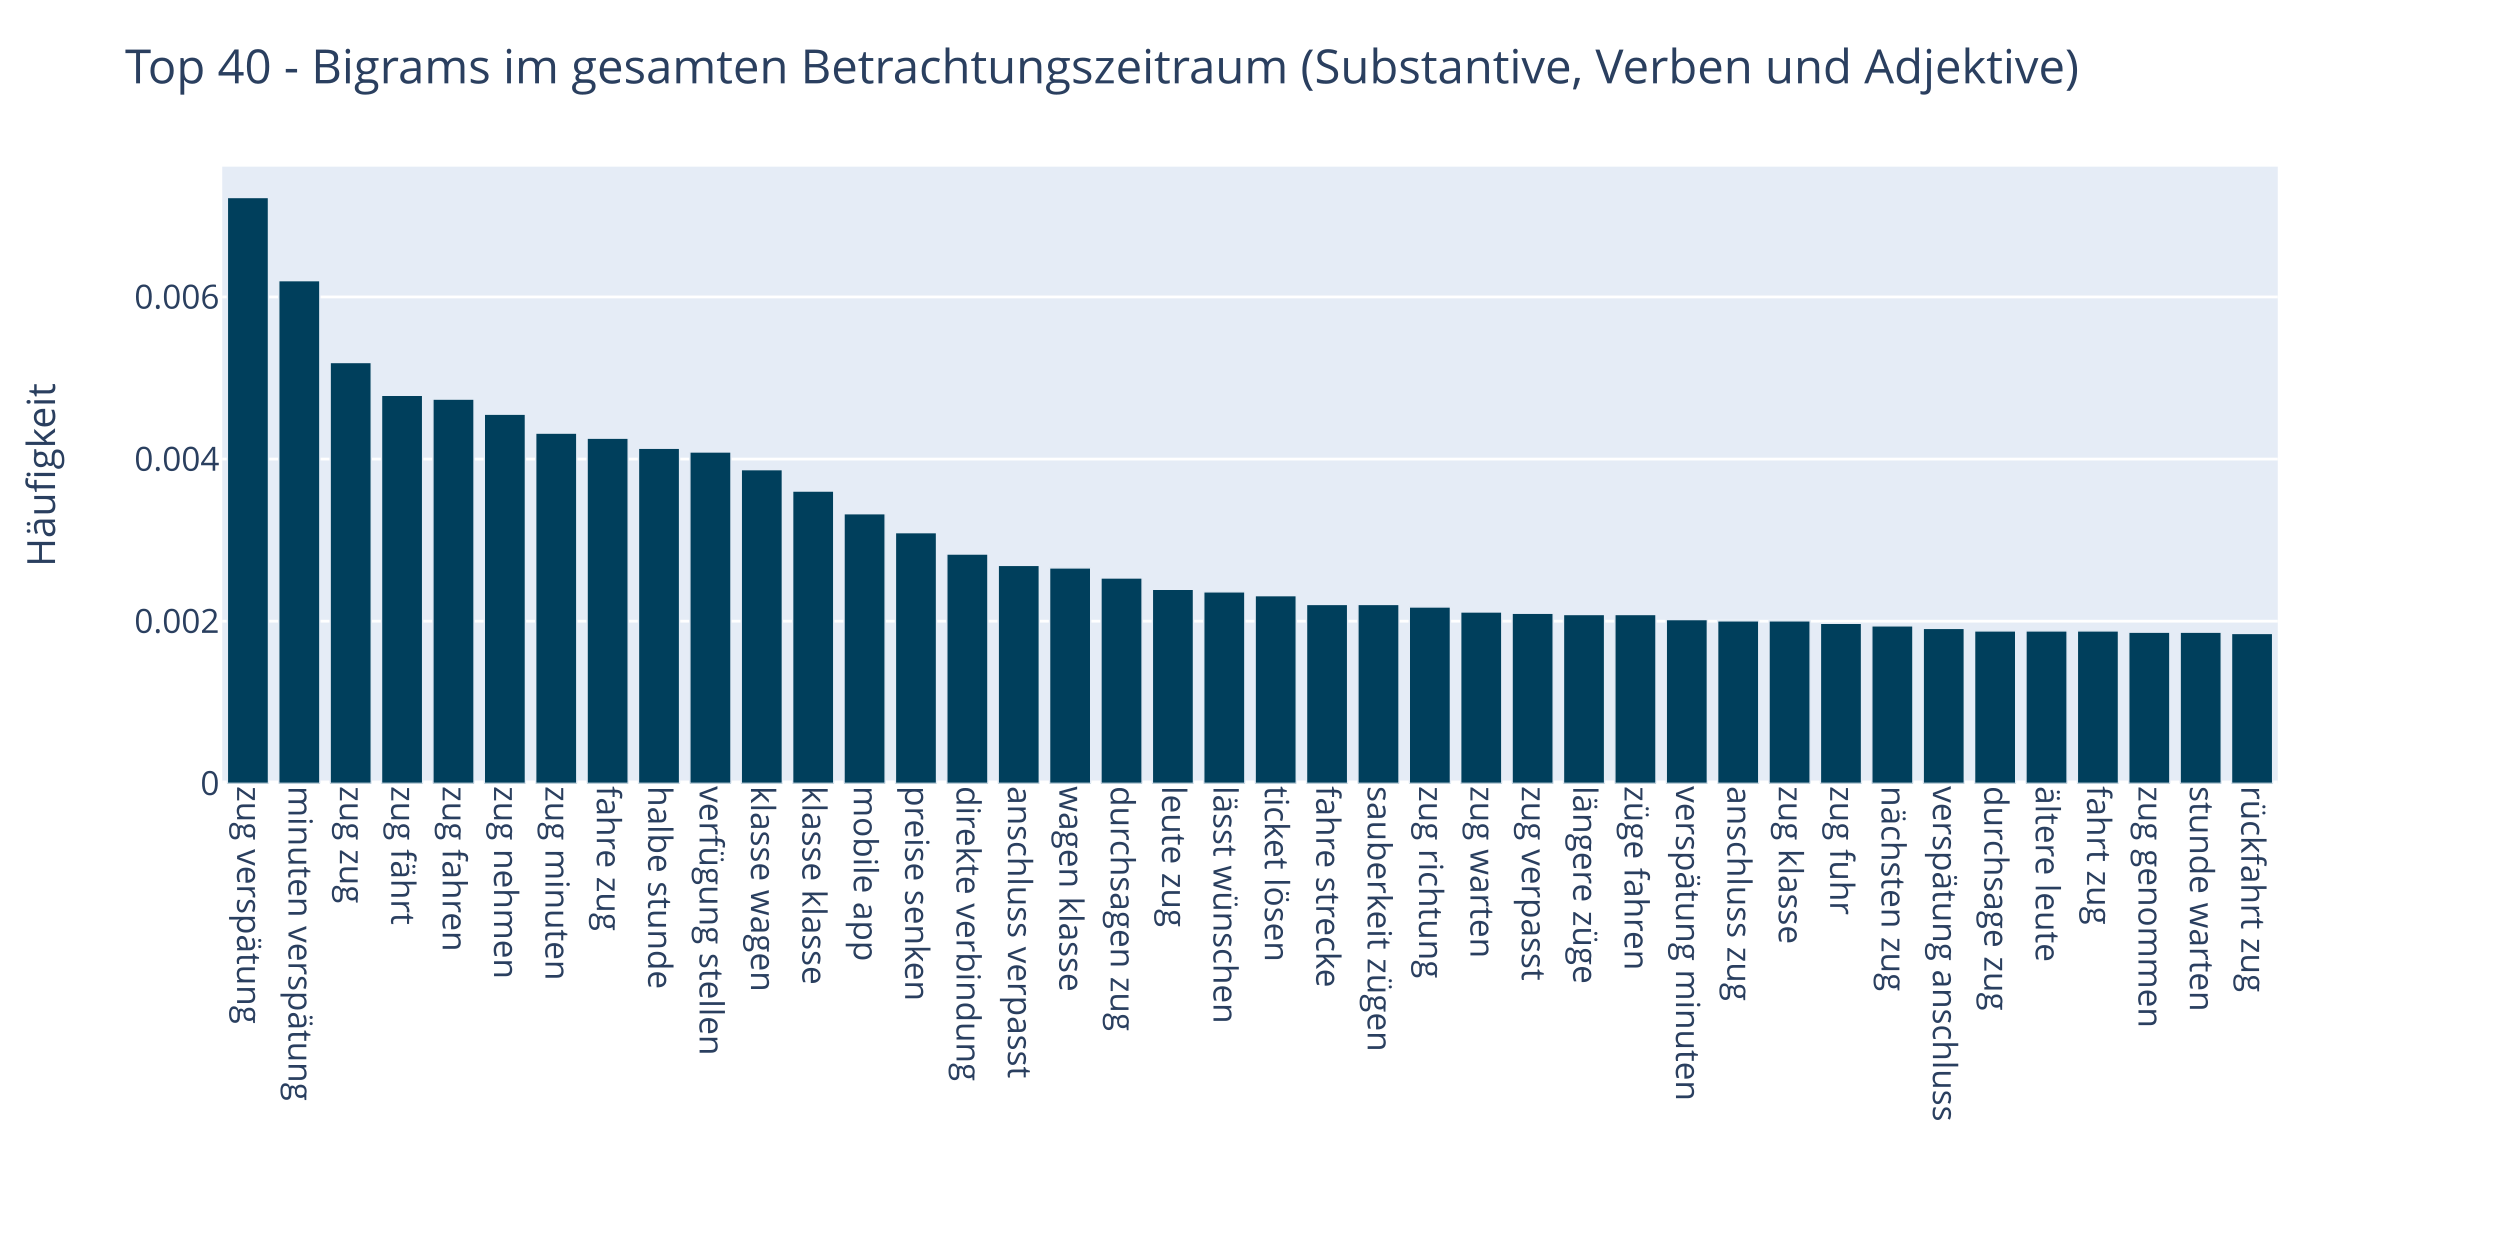
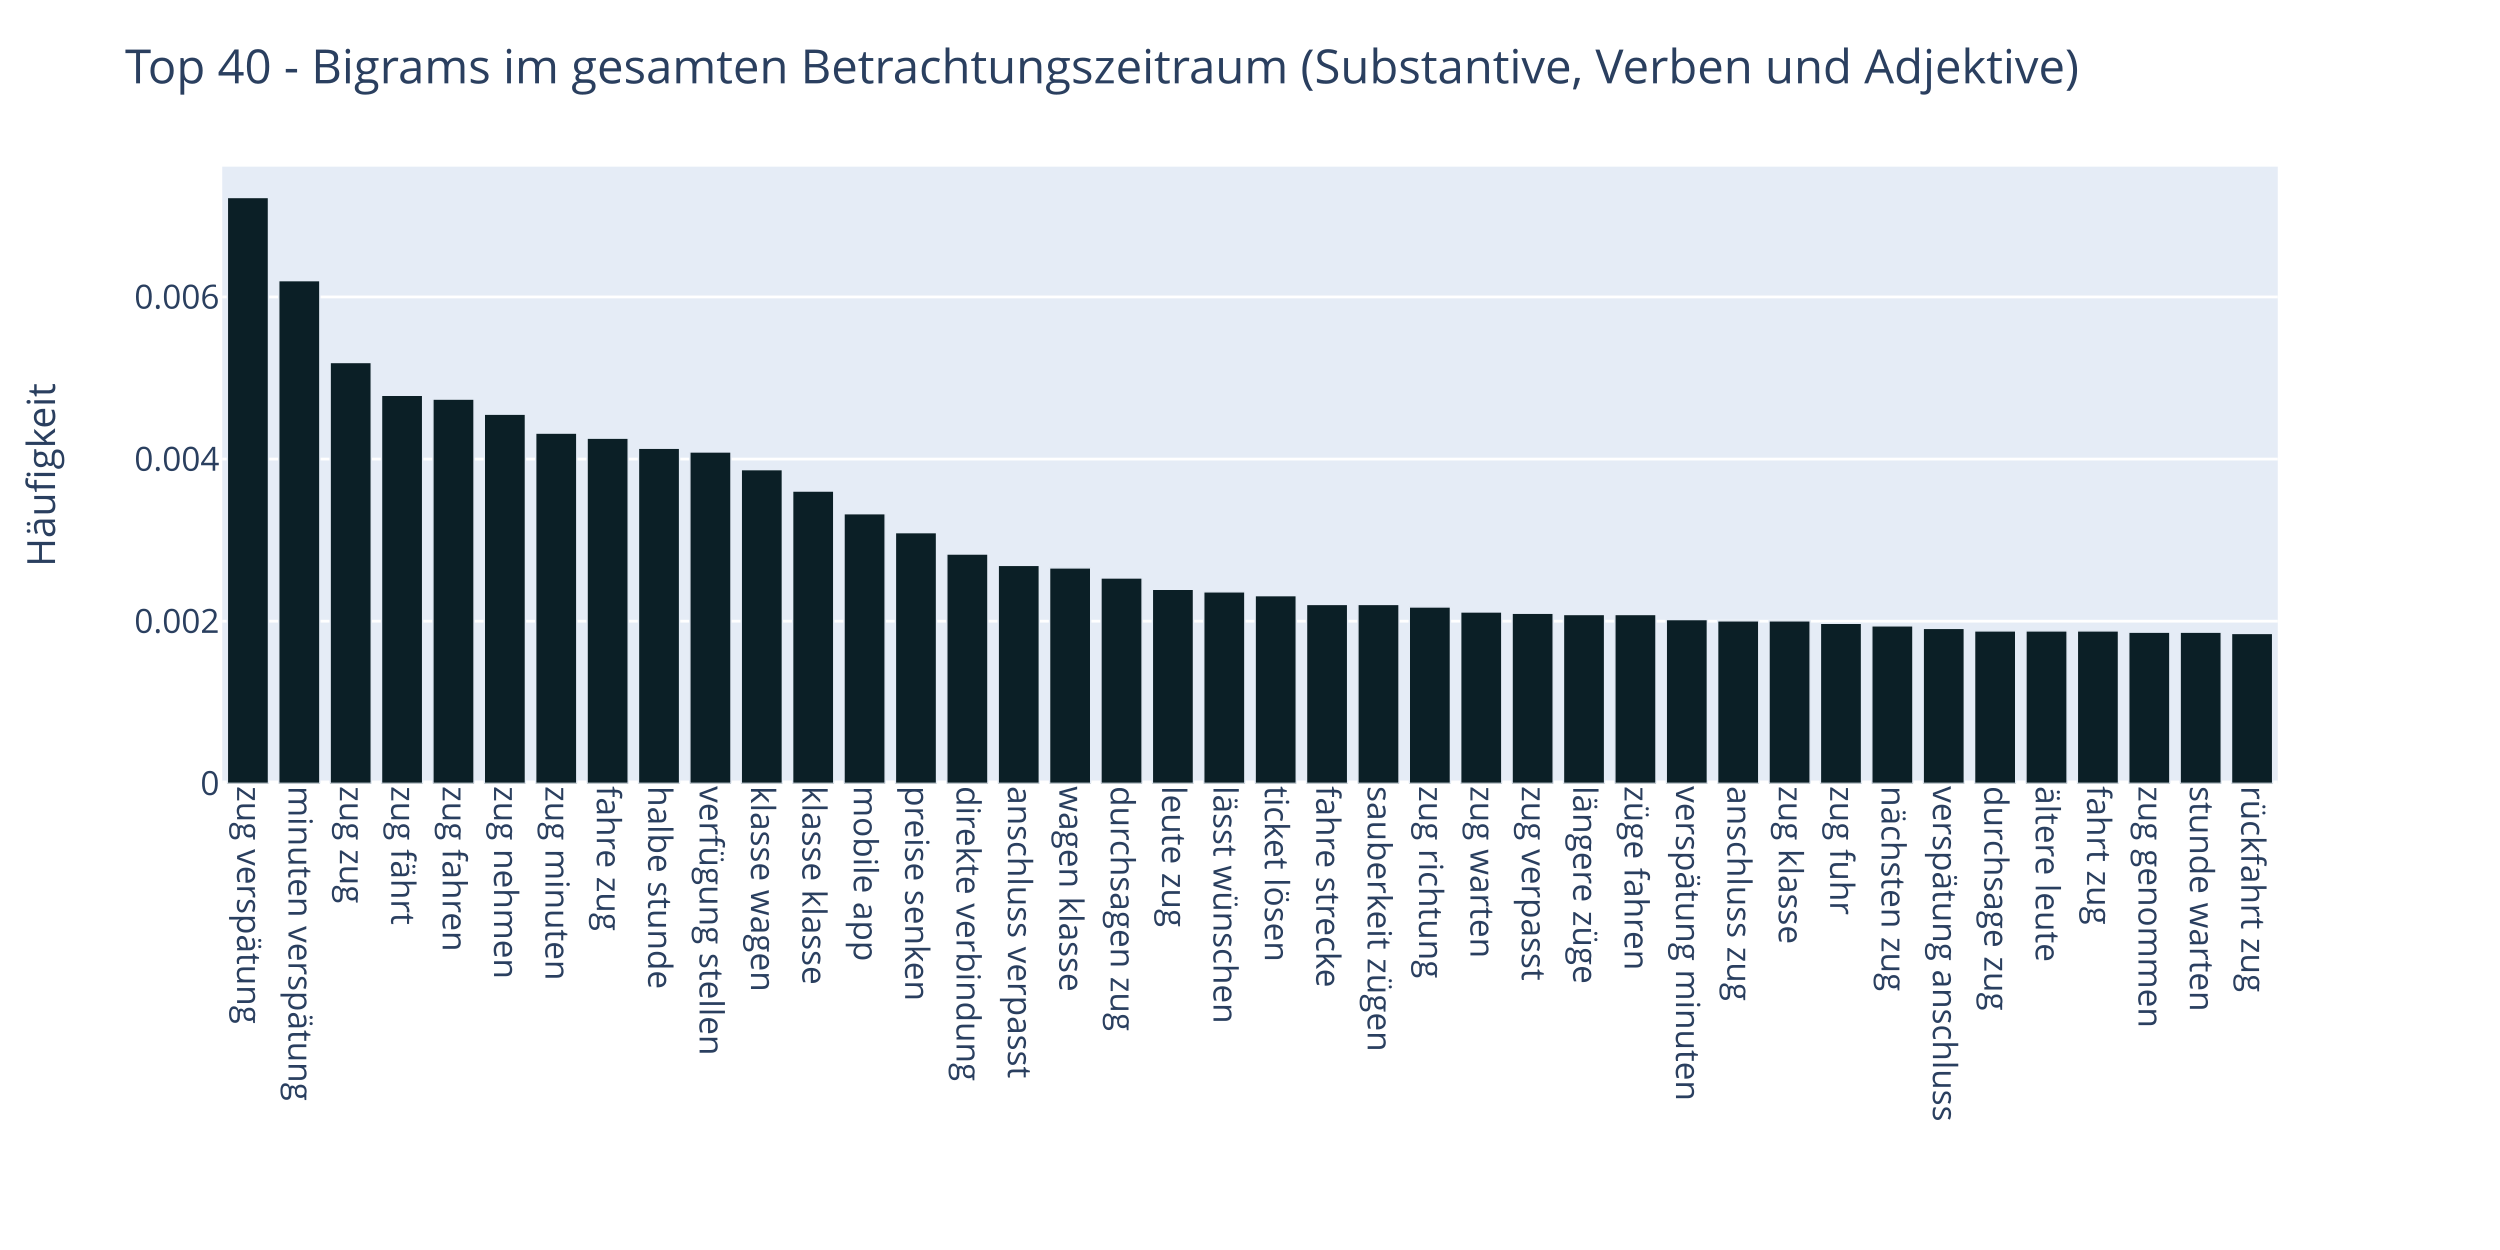
<svg xmlns="http://www.w3.org/2000/svg" class="main-svg" width="900" height="450" style="" viewBox="0 0 900 450">
  <rect x="0" y="0" width="900" height="450" style="fill: rgb(255, 255, 255); fill-opacity: 1;" />
-   <defs id="defs-9f8735">
+   <defs id="defs-7a786c">
    <g class="clips">
-       <clipPath id="clip9f8735xyplot" class="plotclip">
+       <clipPath id="clip7a786cxyplot" class="plotclip">
        <rect width="740" height="222" />
      </clipPath>
-       <clipPath class="axesclip" id="clip9f8735x">
+       <clipPath class="axesclip" id="clip7a786cx">
        <rect x="80" y="0" width="740" height="450" />
      </clipPath>
-       <clipPath class="axesclip" id="clip9f8735y">
+       <clipPath class="axesclip" id="clip7a786cy">
        <rect x="0" y="60" width="900" height="222" />
      </clipPath>
-       <clipPath class="axesclip" id="clip9f8735xy">
+       <clipPath class="axesclip" id="clip7a786cxy">
        <rect x="80" y="60" width="740" height="222" />
      </clipPath>
    </g>
    <g class="gradients" />
    <g class="patterns" />
  </defs>
  <g class="bglayer">
    <rect class="bg" x="80" y="60" width="740" height="222" style="fill: rgb(229, 236, 246); fill-opacity: 1; stroke-width: 0;" />
  </g>
  <g class="layer-below">
    <g class="imagelayer" />
    <g class="shapelayer" />
  </g>
  <g class="cartesianlayer">
    <g class="subplot xy">
      <g class="layer-subplot">
        <g class="shapelayer" />
        <g class="imagelayer" />
      </g>
      <g class="minor-gridlayer">
        <g class="x" />
        <g class="y" />
      </g>
      <g class="gridlayer">
        <g class="x" />
        <g class="y">
          <path class="ygrid crisp" transform="translate(0,223.63)" d="M80,0h740" style="stroke: rgb(255, 255, 255); stroke-opacity: 1; stroke-width: 1px;" />
          <path class="ygrid crisp" transform="translate(0,165.27)" d="M80,0h740" style="stroke: rgb(255, 255, 255); stroke-opacity: 1; stroke-width: 1px;" />
          <path class="ygrid crisp" transform="translate(0,106.9)" d="M80,0h740" style="stroke: rgb(255, 255, 255); stroke-opacity: 1; stroke-width: 1px;" />
        </g>
      </g>
      <g class="zerolinelayer">
        <path class="yzl zl crisp" transform="translate(0,282)" d="M80,0h740" style="stroke: rgb(255, 255, 255); stroke-opacity: 1; stroke-width: 2px;" />
      </g>
      <path class="xlines-below" />
      <path class="ylines-below" />
      <g class="overlines-below" />
      <g class="xaxislayer-below" />
      <g class="yaxislayer-below" />
      <g class="overaxes-below" />
-       <g class="plot" transform="translate(80,60)" clip-path="url(#clip9f8735xyplot)">
+       <g class="plot" transform="translate(80,60)" clip-path="url(#clip7a786cxyplot)">
        <g class="barlayer mlayer">
          <g class="trace bars" style="opacity: 1;">
            <g class="points">
              <g class="point">
-                 <path d="M1.85,222V11.1H16.65V222Z" style="vector-effect: non-scaling-stroke; opacity: 1; stroke-width: 0.5px; fill: rgb(0, 63, 92); fill-opacity: 1; stroke: rgb(229, 236, 246); stroke-opacity: 1;" />
-               </g>
-               <g class="point">
-                 <path d="M20.35,222V41.03H35.15V222Z" style="vector-effect: non-scaling-stroke; opacity: 1; stroke-width: 0.5px; fill: rgb(0, 63, 92); fill-opacity: 1; stroke: rgb(229, 236, 246); stroke-opacity: 1;" />
-               </g>
-               <g class="point">
-                 <path d="M38.85,222V70.51H53.65V222Z" style="vector-effect: non-scaling-stroke; opacity: 1; stroke-width: 0.5px; fill: rgb(0, 63, 92); fill-opacity: 1; stroke: rgb(229, 236, 246); stroke-opacity: 1;" />
-               </g>
-               <g class="point">
-                 <path d="M57.35,222V82.31H72.15V222Z" style="vector-effect: non-scaling-stroke; opacity: 1; stroke-width: 0.5px; fill: rgb(0, 63, 92); fill-opacity: 1; stroke: rgb(229, 236, 246); stroke-opacity: 1;" />
-               </g>
-               <g class="point">
-                 <path d="M75.85,222V83.67H90.65V222Z" style="vector-effect: non-scaling-stroke; opacity: 1; stroke-width: 0.5px; fill: rgb(0, 63, 92); fill-opacity: 1; stroke: rgb(229, 236, 246); stroke-opacity: 1;" />
-               </g>
-               <g class="point">
-                 <path d="M94.35,222V89.11H109.15V222Z" style="vector-effect: non-scaling-stroke; opacity: 1; stroke-width: 0.5px; fill: rgb(0, 63, 92); fill-opacity: 1; stroke: rgb(229, 236, 246); stroke-opacity: 1;" />
-               </g>
-               <g class="point">
-                 <path d="M112.85,222V95.91H127.65V222Z" style="vector-effect: non-scaling-stroke; opacity: 1; stroke-width: 0.5px; fill: rgb(0, 63, 92); fill-opacity: 1; stroke: rgb(229, 236, 246); stroke-opacity: 1;" />
-               </g>
-               <g class="point">
-                 <path d="M131.35,222V97.73H146.15V222Z" style="vector-effect: non-scaling-stroke; opacity: 1; stroke-width: 0.5px; fill: rgb(0, 63, 92); fill-opacity: 1; stroke: rgb(229, 236, 246); stroke-opacity: 1;" />
-               </g>
-               <g class="point">
-                 <path d="M149.85,222V101.36H164.65V222Z" style="vector-effect: non-scaling-stroke; opacity: 1; stroke-width: 0.5px; fill: rgb(0, 63, 92); fill-opacity: 1; stroke: rgb(229, 236, 246); stroke-opacity: 1;" />
-               </g>
-               <g class="point">
-                 <path d="M168.35,222V102.72H183.15V222Z" style="vector-effect: non-scaling-stroke; opacity: 1; stroke-width: 0.5px; fill: rgb(0, 63, 92); fill-opacity: 1; stroke: rgb(229, 236, 246); stroke-opacity: 1;" />
-               </g>
-               <g class="point">
-                 <path d="M186.85,222V109.07H201.65V222Z" style="vector-effect: non-scaling-stroke; opacity: 1; stroke-width: 0.5px; fill: rgb(0, 63, 92); fill-opacity: 1; stroke: rgb(229, 236, 246); stroke-opacity: 1;" />
-               </g>
-               <g class="point">
-                 <path d="M205.35,222V116.78H220.15V222Z" style="vector-effect: non-scaling-stroke; opacity: 1; stroke-width: 0.5px; fill: rgb(0, 63, 92); fill-opacity: 1; stroke: rgb(229, 236, 246); stroke-opacity: 1;" />
-               </g>
-               <g class="point">
-                 <path d="M223.85,222V124.94H238.65V222Z" style="vector-effect: non-scaling-stroke; opacity: 1; stroke-width: 0.5px; fill: rgb(0, 63, 92); fill-opacity: 1; stroke: rgb(229, 236, 246); stroke-opacity: 1;" />
-               </g>
-               <g class="point">
-                 <path d="M242.35,222V131.74H257.15V222Z" style="vector-effect: non-scaling-stroke; opacity: 1; stroke-width: 0.5px; fill: rgb(0, 63, 92); fill-opacity: 1; stroke: rgb(229, 236, 246); stroke-opacity: 1;" />
-               </g>
-               <g class="point">
-                 <path d="M260.85,222V139.45H275.65V222Z" style="vector-effect: non-scaling-stroke; opacity: 1; stroke-width: 0.5px; fill: rgb(0, 63, 92); fill-opacity: 1; stroke: rgb(229, 236, 246); stroke-opacity: 1;" />
-               </g>
-               <g class="point">
-                 <path d="M279.35,222V143.54H294.15V222Z" style="vector-effect: non-scaling-stroke; opacity: 1; stroke-width: 0.5px; fill: rgb(0, 63, 92); fill-opacity: 1; stroke: rgb(229, 236, 246); stroke-opacity: 1;" />
-               </g>
-               <g class="point">
-                 <path d="M297.85,222V144.44H312.65V222Z" style="vector-effect: non-scaling-stroke; opacity: 1; stroke-width: 0.5px; fill: rgb(0, 63, 92); fill-opacity: 1; stroke: rgb(229, 236, 246); stroke-opacity: 1;" />
-               </g>
-               <g class="point">
-                 <path d="M316.35,222V148.07H331.15V222Z" style="vector-effect: non-scaling-stroke; opacity: 1; stroke-width: 0.5px; fill: rgb(0, 63, 92); fill-opacity: 1; stroke: rgb(229, 236, 246); stroke-opacity: 1;" />
-               </g>
-               <g class="point">
-                 <path d="M334.85,222V152.15H349.65V222Z" style="vector-effect: non-scaling-stroke; opacity: 1; stroke-width: 0.5px; fill: rgb(0, 63, 92); fill-opacity: 1; stroke: rgb(229, 236, 246); stroke-opacity: 1;" />
-               </g>
-               <g class="point">
-                 <path d="M353.35,222V153.06H368.15V222Z" style="vector-effect: non-scaling-stroke; opacity: 1; stroke-width: 0.5px; fill: rgb(0, 63, 92); fill-opacity: 1; stroke: rgb(229, 236, 246); stroke-opacity: 1;" />
-               </g>
-               <g class="point">
-                 <path d="M371.85,222V154.42H386.65V222Z" style="vector-effect: non-scaling-stroke; opacity: 1; stroke-width: 0.5px; fill: rgb(0, 63, 92); fill-opacity: 1; stroke: rgb(229, 236, 246); stroke-opacity: 1;" />
-               </g>
-               <g class="point">
-                 <path d="M390.35,222V157.6H405.15V222Z" style="vector-effect: non-scaling-stroke; opacity: 1; stroke-width: 0.5px; fill: rgb(0, 63, 92); fill-opacity: 1; stroke: rgb(229, 236, 246); stroke-opacity: 1;" />
-               </g>
-               <g class="point">
-                 <path d="M408.85,222V157.6H423.65V222Z" style="vector-effect: non-scaling-stroke; opacity: 1; stroke-width: 0.5px; fill: rgb(0, 63, 92); fill-opacity: 1; stroke: rgb(229, 236, 246); stroke-opacity: 1;" />
-               </g>
-               <g class="point">
-                 <path d="M427.35,222V158.5H442.15V222Z" style="vector-effect: non-scaling-stroke; opacity: 1; stroke-width: 0.5px; fill: rgb(0, 63, 92); fill-opacity: 1; stroke: rgb(229, 236, 246); stroke-opacity: 1;" />
-               </g>
-               <g class="point">
-                 <path d="M445.85,222V160.32H460.65V222Z" style="vector-effect: non-scaling-stroke; opacity: 1; stroke-width: 0.5px; fill: rgb(0, 63, 92); fill-opacity: 1; stroke: rgb(229, 236, 246); stroke-opacity: 1;" />
-               </g>
-               <g class="point">
-                 <path d="M464.35,222V160.77H479.15V222Z" style="vector-effect: non-scaling-stroke; opacity: 1; stroke-width: 0.5px; fill: rgb(0, 63, 92); fill-opacity: 1; stroke: rgb(229, 236, 246); stroke-opacity: 1;" />
-               </g>
-               <g class="point">
-                 <path d="M482.85,222V161.22H497.65V222Z" style="vector-effect: non-scaling-stroke; opacity: 1; stroke-width: 0.5px; fill: rgb(0, 63, 92); fill-opacity: 1; stroke: rgb(229, 236, 246); stroke-opacity: 1;" />
-               </g>
-               <g class="point">
-                 <path d="M501.35,222V161.22H516.15V222Z" style="vector-effect: non-scaling-stroke; opacity: 1; stroke-width: 0.5px; fill: rgb(0, 63, 92); fill-opacity: 1; stroke: rgb(229, 236, 246); stroke-opacity: 1;" />
-               </g>
-               <g class="point">
-                 <path d="M519.85,222V163.04H534.65V222Z" style="vector-effect: non-scaling-stroke; opacity: 1; stroke-width: 0.5px; fill: rgb(0, 63, 92); fill-opacity: 1; stroke: rgb(229, 236, 246); stroke-opacity: 1;" />
-               </g>
-               <g class="point">
-                 <path d="M538.35,222V163.49H553.15V222Z" style="vector-effect: non-scaling-stroke; opacity: 1; stroke-width: 0.5px; fill: rgb(0, 63, 92); fill-opacity: 1; stroke: rgb(229, 236, 246); stroke-opacity: 1;" />
-               </g>
-               <g class="point">
-                 <path d="M556.85,222V163.49H571.65V222Z" style="vector-effect: non-scaling-stroke; opacity: 1; stroke-width: 0.5px; fill: rgb(0, 63, 92); fill-opacity: 1; stroke: rgb(229, 236, 246); stroke-opacity: 1;" />
-               </g>
-               <g class="point">
-                 <path d="M575.35,222V164.4H590.15V222Z" style="vector-effect: non-scaling-stroke; opacity: 1; stroke-width: 0.5px; fill: rgb(0, 63, 92); fill-opacity: 1; stroke: rgb(229, 236, 246); stroke-opacity: 1;" />
-               </g>
-               <g class="point">
-                 <path d="M593.85,222V165.31H608.65V222Z" style="vector-effect: non-scaling-stroke; opacity: 1; stroke-width: 0.5px; fill: rgb(0, 63, 92); fill-opacity: 1; stroke: rgb(229, 236, 246); stroke-opacity: 1;" />
-               </g>
-               <g class="point">
-                 <path d="M612.35,222V166.21H627.15V222Z" style="vector-effect: non-scaling-stroke; opacity: 1; stroke-width: 0.5px; fill: rgb(0, 63, 92); fill-opacity: 1; stroke: rgb(229, 236, 246); stroke-opacity: 1;" />
-               </g>
-               <g class="point">
-                 <path d="M630.85,222V167.12H645.65V222Z" style="vector-effect: non-scaling-stroke; opacity: 1; stroke-width: 0.5px; fill: rgb(0, 63, 92); fill-opacity: 1; stroke: rgb(229, 236, 246); stroke-opacity: 1;" />
-               </g>
-               <g class="point">
-                 <path d="M649.35,222V167.12H664.15V222Z" style="vector-effect: non-scaling-stroke; opacity: 1; stroke-width: 0.5px; fill: rgb(0, 63, 92); fill-opacity: 1; stroke: rgb(229, 236, 246); stroke-opacity: 1;" />
-               </g>
-               <g class="point">
-                 <path d="M667.85,222V167.12H682.65V222Z" style="vector-effect: non-scaling-stroke; opacity: 1; stroke-width: 0.5px; fill: rgb(0, 63, 92); fill-opacity: 1; stroke: rgb(229, 236, 246); stroke-opacity: 1;" />
-               </g>
-               <g class="point">
-                 <path d="M686.35,222V167.57H701.15V222Z" style="vector-effect: non-scaling-stroke; opacity: 1; stroke-width: 0.5px; fill: rgb(0, 63, 92); fill-opacity: 1; stroke: rgb(229, 236, 246); stroke-opacity: 1;" />
-               </g>
-               <g class="point">
-                 <path d="M704.85,222V167.57H719.65V222Z" style="vector-effect: non-scaling-stroke; opacity: 1; stroke-width: 0.5px; fill: rgb(0, 63, 92); fill-opacity: 1; stroke: rgb(229, 236, 246); stroke-opacity: 1;" />
-               </g>
-               <g class="point">
-                 <path d="M723.35,222V168.03H738.15V222Z" style="vector-effect: non-scaling-stroke; opacity: 1; stroke-width: 0.5px; fill: rgb(0, 63, 92); fill-opacity: 1; stroke: rgb(229, 236, 246); stroke-opacity: 1;" />
+                 <path d="M1.85,222V11.1H16.65V222Z" style="vector-effect: non-scaling-stroke; opacity: 1; stroke-width: 0.5px; fill: rgb(11, 31, 38); fill-opacity: 1; stroke: rgb(229, 236, 246); stroke-opacity: 1;" />
+               </g>
+               <g class="point">
+                 <path d="M20.35,222V41.03H35.15V222Z" style="vector-effect: non-scaling-stroke; opacity: 1; stroke-width: 0.5px; fill: rgb(11, 31, 38); fill-opacity: 1; stroke: rgb(229, 236, 246); stroke-opacity: 1;" />
+               </g>
+               <g class="point">
+                 <path d="M38.85,222V70.51H53.65V222Z" style="vector-effect: non-scaling-stroke; opacity: 1; stroke-width: 0.5px; fill: rgb(11, 31, 38); fill-opacity: 1; stroke: rgb(229, 236, 246); stroke-opacity: 1;" />
+               </g>
+               <g class="point">
+                 <path d="M57.35,222V82.31H72.15V222Z" style="vector-effect: non-scaling-stroke; opacity: 1; stroke-width: 0.5px; fill: rgb(11, 31, 38); fill-opacity: 1; stroke: rgb(229, 236, 246); stroke-opacity: 1;" />
+               </g>
+               <g class="point">
+                 <path d="M75.85,222V83.67H90.65V222Z" style="vector-effect: non-scaling-stroke; opacity: 1; stroke-width: 0.5px; fill: rgb(11, 31, 38); fill-opacity: 1; stroke: rgb(229, 236, 246); stroke-opacity: 1;" />
+               </g>
+               <g class="point">
+                 <path d="M94.35,222V89.11H109.15V222Z" style="vector-effect: non-scaling-stroke; opacity: 1; stroke-width: 0.5px; fill: rgb(11, 31, 38); fill-opacity: 1; stroke: rgb(229, 236, 246); stroke-opacity: 1;" />
+               </g>
+               <g class="point">
+                 <path d="M112.85,222V95.91H127.65V222Z" style="vector-effect: non-scaling-stroke; opacity: 1; stroke-width: 0.5px; fill: rgb(11, 31, 38); fill-opacity: 1; stroke: rgb(229, 236, 246); stroke-opacity: 1;" />
+               </g>
+               <g class="point">
+                 <path d="M131.35,222V97.73H146.15V222Z" style="vector-effect: non-scaling-stroke; opacity: 1; stroke-width: 0.5px; fill: rgb(11, 31, 38); fill-opacity: 1; stroke: rgb(229, 236, 246); stroke-opacity: 1;" />
+               </g>
+               <g class="point">
+                 <path d="M149.85,222V101.36H164.65V222Z" style="vector-effect: non-scaling-stroke; opacity: 1; stroke-width: 0.5px; fill: rgb(11, 31, 38); fill-opacity: 1; stroke: rgb(229, 236, 246); stroke-opacity: 1;" />
+               </g>
+               <g class="point">
+                 <path d="M168.35,222V102.72H183.15V222Z" style="vector-effect: non-scaling-stroke; opacity: 1; stroke-width: 0.5px; fill: rgb(11, 31, 38); fill-opacity: 1; stroke: rgb(229, 236, 246); stroke-opacity: 1;" />
+               </g>
+               <g class="point">
+                 <path d="M186.85,222V109.07H201.65V222Z" style="vector-effect: non-scaling-stroke; opacity: 1; stroke-width: 0.5px; fill: rgb(11, 31, 38); fill-opacity: 1; stroke: rgb(229, 236, 246); stroke-opacity: 1;" />
+               </g>
+               <g class="point">
+                 <path d="M205.35,222V116.78H220.15V222Z" style="vector-effect: non-scaling-stroke; opacity: 1; stroke-width: 0.5px; fill: rgb(11, 31, 38); fill-opacity: 1; stroke: rgb(229, 236, 246); stroke-opacity: 1;" />
+               </g>
+               <g class="point">
+                 <path d="M223.85,222V124.94H238.65V222Z" style="vector-effect: non-scaling-stroke; opacity: 1; stroke-width: 0.5px; fill: rgb(11, 31, 38); fill-opacity: 1; stroke: rgb(229, 236, 246); stroke-opacity: 1;" />
+               </g>
+               <g class="point">
+                 <path d="M242.35,222V131.74H257.15V222Z" style="vector-effect: non-scaling-stroke; opacity: 1; stroke-width: 0.5px; fill: rgb(11, 31, 38); fill-opacity: 1; stroke: rgb(229, 236, 246); stroke-opacity: 1;" />
+               </g>
+               <g class="point">
+                 <path d="M260.85,222V139.45H275.65V222Z" style="vector-effect: non-scaling-stroke; opacity: 1; stroke-width: 0.5px; fill: rgb(11, 31, 38); fill-opacity: 1; stroke: rgb(229, 236, 246); stroke-opacity: 1;" />
+               </g>
+               <g class="point">
+                 <path d="M279.35,222V143.54H294.15V222Z" style="vector-effect: non-scaling-stroke; opacity: 1; stroke-width: 0.5px; fill: rgb(11, 31, 38); fill-opacity: 1; stroke: rgb(229, 236, 246); stroke-opacity: 1;" />
+               </g>
+               <g class="point">
+                 <path d="M297.85,222V144.44H312.65V222Z" style="vector-effect: non-scaling-stroke; opacity: 1; stroke-width: 0.5px; fill: rgb(11, 31, 38); fill-opacity: 1; stroke: rgb(229, 236, 246); stroke-opacity: 1;" />
+               </g>
+               <g class="point">
+                 <path d="M316.35,222V148.07H331.15V222Z" style="vector-effect: non-scaling-stroke; opacity: 1; stroke-width: 0.5px; fill: rgb(11, 31, 38); fill-opacity: 1; stroke: rgb(229, 236, 246); stroke-opacity: 1;" />
+               </g>
+               <g class="point">
+                 <path d="M334.85,222V152.15H349.65V222Z" style="vector-effect: non-scaling-stroke; opacity: 1; stroke-width: 0.5px; fill: rgb(11, 31, 38); fill-opacity: 1; stroke: rgb(229, 236, 246); stroke-opacity: 1;" />
+               </g>
+               <g class="point">
+                 <path d="M353.35,222V153.06H368.15V222Z" style="vector-effect: non-scaling-stroke; opacity: 1; stroke-width: 0.5px; fill: rgb(11, 31, 38); fill-opacity: 1; stroke: rgb(229, 236, 246); stroke-opacity: 1;" />
+               </g>
+               <g class="point">
+                 <path d="M371.85,222V154.42H386.65V222Z" style="vector-effect: non-scaling-stroke; opacity: 1; stroke-width: 0.5px; fill: rgb(11, 31, 38); fill-opacity: 1; stroke: rgb(229, 236, 246); stroke-opacity: 1;" />
+               </g>
+               <g class="point">
+                 <path d="M390.35,222V157.6H405.15V222Z" style="vector-effect: non-scaling-stroke; opacity: 1; stroke-width: 0.5px; fill: rgb(11, 31, 38); fill-opacity: 1; stroke: rgb(229, 236, 246); stroke-opacity: 1;" />
+               </g>
+               <g class="point">
+                 <path d="M408.85,222V157.6H423.65V222Z" style="vector-effect: non-scaling-stroke; opacity: 1; stroke-width: 0.5px; fill: rgb(11, 31, 38); fill-opacity: 1; stroke: rgb(229, 236, 246); stroke-opacity: 1;" />
+               </g>
+               <g class="point">
+                 <path d="M427.35,222V158.5H442.15V222Z" style="vector-effect: non-scaling-stroke; opacity: 1; stroke-width: 0.5px; fill: rgb(11, 31, 38); fill-opacity: 1; stroke: rgb(229, 236, 246); stroke-opacity: 1;" />
+               </g>
+               <g class="point">
+                 <path d="M445.85,222V160.32H460.65V222Z" style="vector-effect: non-scaling-stroke; opacity: 1; stroke-width: 0.5px; fill: rgb(11, 31, 38); fill-opacity: 1; stroke: rgb(229, 236, 246); stroke-opacity: 1;" />
+               </g>
+               <g class="point">
+                 <path d="M464.35,222V160.77H479.15V222Z" style="vector-effect: non-scaling-stroke; opacity: 1; stroke-width: 0.5px; fill: rgb(11, 31, 38); fill-opacity: 1; stroke: rgb(229, 236, 246); stroke-opacity: 1;" />
+               </g>
+               <g class="point">
+                 <path d="M482.85,222V161.22H497.65V222Z" style="vector-effect: non-scaling-stroke; opacity: 1; stroke-width: 0.5px; fill: rgb(11, 31, 38); fill-opacity: 1; stroke: rgb(229, 236, 246); stroke-opacity: 1;" />
+               </g>
+               <g class="point">
+                 <path d="M501.35,222V161.22H516.15V222Z" style="vector-effect: non-scaling-stroke; opacity: 1; stroke-width: 0.5px; fill: rgb(11, 31, 38); fill-opacity: 1; stroke: rgb(229, 236, 246); stroke-opacity: 1;" />
+               </g>
+               <g class="point">
+                 <path d="M519.85,222V163.04H534.65V222Z" style="vector-effect: non-scaling-stroke; opacity: 1; stroke-width: 0.5px; fill: rgb(11, 31, 38); fill-opacity: 1; stroke: rgb(229, 236, 246); stroke-opacity: 1;" />
+               </g>
+               <g class="point">
+                 <path d="M538.35,222V163.49H553.15V222Z" style="vector-effect: non-scaling-stroke; opacity: 1; stroke-width: 0.5px; fill: rgb(11, 31, 38); fill-opacity: 1; stroke: rgb(229, 236, 246); stroke-opacity: 1;" />
+               </g>
+               <g class="point">
+                 <path d="M556.85,222V163.49H571.65V222Z" style="vector-effect: non-scaling-stroke; opacity: 1; stroke-width: 0.5px; fill: rgb(11, 31, 38); fill-opacity: 1; stroke: rgb(229, 236, 246); stroke-opacity: 1;" />
+               </g>
+               <g class="point">
+                 <path d="M575.35,222V164.4H590.15V222Z" style="vector-effect: non-scaling-stroke; opacity: 1; stroke-width: 0.5px; fill: rgb(11, 31, 38); fill-opacity: 1; stroke: rgb(229, 236, 246); stroke-opacity: 1;" />
+               </g>
+               <g class="point">
+                 <path d="M593.85,222V165.31H608.65V222Z" style="vector-effect: non-scaling-stroke; opacity: 1; stroke-width: 0.5px; fill: rgb(11, 31, 38); fill-opacity: 1; stroke: rgb(229, 236, 246); stroke-opacity: 1;" />
+               </g>
+               <g class="point">
+                 <path d="M612.35,222V166.21H627.15V222Z" style="vector-effect: non-scaling-stroke; opacity: 1; stroke-width: 0.5px; fill: rgb(11, 31, 38); fill-opacity: 1; stroke: rgb(229, 236, 246); stroke-opacity: 1;" />
+               </g>
+               <g class="point">
+                 <path d="M630.85,222V167.12H645.65V222Z" style="vector-effect: non-scaling-stroke; opacity: 1; stroke-width: 0.5px; fill: rgb(11, 31, 38); fill-opacity: 1; stroke: rgb(229, 236, 246); stroke-opacity: 1;" />
+               </g>
+               <g class="point">
+                 <path d="M649.35,222V167.12H664.15V222Z" style="vector-effect: non-scaling-stroke; opacity: 1; stroke-width: 0.5px; fill: rgb(11, 31, 38); fill-opacity: 1; stroke: rgb(229, 236, 246); stroke-opacity: 1;" />
+               </g>
+               <g class="point">
+                 <path d="M667.85,222V167.12H682.65V222Z" style="vector-effect: non-scaling-stroke; opacity: 1; stroke-width: 0.5px; fill: rgb(11, 31, 38); fill-opacity: 1; stroke: rgb(229, 236, 246); stroke-opacity: 1;" />
+               </g>
+               <g class="point">
+                 <path d="M686.35,222V167.57H701.15V222Z" style="vector-effect: non-scaling-stroke; opacity: 1; stroke-width: 0.5px; fill: rgb(11, 31, 38); fill-opacity: 1; stroke: rgb(229, 236, 246); stroke-opacity: 1;" />
+               </g>
+               <g class="point">
+                 <path d="M704.85,222V167.57H719.65V222Z" style="vector-effect: non-scaling-stroke; opacity: 1; stroke-width: 0.5px; fill: rgb(11, 31, 38); fill-opacity: 1; stroke: rgb(229, 236, 246); stroke-opacity: 1;" />
+               </g>
+               <g class="point">
+                 <path d="M723.35,222V168.03H738.15V222Z" style="vector-effect: non-scaling-stroke; opacity: 1; stroke-width: 0.5px; fill: rgb(11, 31, 38); fill-opacity: 1; stroke: rgb(229, 236, 246); stroke-opacity: 1;" />
              </g>
            </g>
          </g>
        </g>
      </g>
      <g class="overplot" />
      <path class="xlines-above crisp" d="M0,0" style="fill: none;" />
      <path class="ylines-above crisp" d="M0,0" style="fill: none;" />
      <g class="overlines-above" />
      <g class="xaxislayer-above">
        <g class="xtick">
          <text text-anchor="start" x="2.1" y="289" transform="translate(89.25,0) rotate(90,2.1,283)" style="font-family: 'Open Sans', verdana, arial, sans-serif; font-size: 12px; fill: rgb(42, 63, 95); fill-opacity: 1; white-space: pre; opacity: 1;">zug verspätung</text>
        </g>
        <g class="xtick">
          <text text-anchor="start" x="2.1" y="289" transform="translate(107.75,0) rotate(90,2.1,283)" style="font-family: 'Open Sans', verdana, arial, sans-serif; font-size: 12px; fill: rgb(42, 63, 95); fill-opacity: 1; white-space: pre; opacity: 1;">minuten verspätung</text>
        </g>
        <g class="xtick">
          <text text-anchor="start" x="2.1" y="289" transform="translate(126.25,0) rotate(90,2.1,283)" style="font-family: 'Open Sans', verdana, arial, sans-serif; font-size: 12px; fill: rgb(42, 63, 95); fill-opacity: 1; white-space: pre; opacity: 1;">zug zug</text>
        </g>
        <g class="xtick">
          <text text-anchor="start" x="2.1" y="289" transform="translate(144.75,0) rotate(90,2.1,283)" style="font-family: 'Open Sans', verdana, arial, sans-serif; font-size: 12px; fill: rgb(42, 63, 95); fill-opacity: 1; white-space: pre; opacity: 1;">zug fährt</text>
        </g>
        <g class="xtick">
          <text text-anchor="start" x="2.1" y="289" transform="translate(163.25,0) rotate(90,2.1,283)" style="font-family: 'Open Sans', verdana, arial, sans-serif; font-size: 12px; fill: rgb(42, 63, 95); fill-opacity: 1; white-space: pre; opacity: 1;">zug fahren</text>
        </g>
        <g class="xtick">
          <text text-anchor="start" x="2.1" y="289" transform="translate(181.75,0) rotate(90,2.1,283)" style="font-family: 'Open Sans', verdana, arial, sans-serif; font-size: 12px; fill: rgb(42, 63, 95); fill-opacity: 1; white-space: pre; opacity: 1;">zug nehmen</text>
        </g>
        <g class="xtick">
          <text text-anchor="start" x="2.1" y="289" transform="translate(200.25,0) rotate(90,2.1,283)" style="font-family: 'Open Sans', verdana, arial, sans-serif; font-size: 12px; fill: rgb(42, 63, 95); fill-opacity: 1; white-space: pre; opacity: 1;">zug minuten</text>
        </g>
        <g class="xtick">
          <text text-anchor="start" x="2.1" y="289" transform="translate(218.75,0) rotate(90,2.1,283)" style="font-family: 'Open Sans', verdana, arial, sans-serif; font-size: 12px; fill: rgb(42, 63, 95); fill-opacity: 1; white-space: pre; opacity: 1;">fahre zug</text>
        </g>
        <g class="xtick">
          <text text-anchor="start" x="2.1" y="289" transform="translate(237.25,0) rotate(90,2.1,283)" style="font-family: 'Open Sans', verdana, arial, sans-serif; font-size: 12px; fill: rgb(42, 63, 95); fill-opacity: 1; white-space: pre; opacity: 1;">halbe stunde</text>
        </g>
        <g class="xtick">
          <text text-anchor="start" x="2.1" y="289" transform="translate(255.75,0) rotate(90,2.1,283)" style="font-family: 'Open Sans', verdana, arial, sans-serif; font-size: 12px; fill: rgb(42, 63, 95); fill-opacity: 1; white-space: pre; opacity: 1;">verfügung stellen</text>
        </g>
        <g class="xtick">
          <text text-anchor="start" x="2.1" y="289" transform="translate(274.25,0) rotate(90,2.1,283)" style="font-family: 'Open Sans', verdana, arial, sans-serif; font-size: 12px; fill: rgb(42, 63, 95); fill-opacity: 1; white-space: pre; opacity: 1;">klasse wagen</text>
        </g>
        <g class="xtick">
          <text text-anchor="start" x="2.1" y="289" transform="translate(292.75,0) rotate(90,2.1,283)" style="font-family: 'Open Sans', verdana, arial, sans-serif; font-size: 12px; fill: rgb(42, 63, 95); fill-opacity: 1; white-space: pre; opacity: 1;">klasse klasse</text>
        </g>
        <g class="xtick">
          <text text-anchor="start" x="2.1" y="289" transform="translate(311.25,0) rotate(90,2.1,283)" style="font-family: 'Open Sans', verdana, arial, sans-serif; font-size: 12px; fill: rgb(42, 63, 95); fill-opacity: 1; white-space: pre; opacity: 1;">mobile app</text>
        </g>
        <g class="xtick">
          <text text-anchor="start" x="2.1" y="289" transform="translate(329.75,0) rotate(90,2.1,283)" style="font-family: 'Open Sans', verdana, arial, sans-serif; font-size: 12px; fill: rgb(42, 63, 95); fill-opacity: 1; white-space: pre; opacity: 1;">preise senken</text>
        </g>
        <g class="xtick">
          <text text-anchor="start" x="2.1" y="289" transform="translate(348.25,0) rotate(90,2.1,283)" style="font-family: 'Open Sans', verdana, arial, sans-serif; font-size: 12px; fill: rgb(42, 63, 95); fill-opacity: 1; white-space: pre; opacity: 1;">direkte verbindung</text>
        </g>
        <g class="xtick">
          <text text-anchor="start" x="2.1" y="289" transform="translate(366.75,0) rotate(90,2.1,283)" style="font-family: 'Open Sans', verdana, arial, sans-serif; font-size: 12px; fill: rgb(42, 63, 95); fill-opacity: 1; white-space: pre; opacity: 1;">anschluss verpasst</text>
        </g>
        <g class="xtick">
          <text text-anchor="start" x="2.1" y="289" transform="translate(385.25,0) rotate(90,2.1,283)" style="font-family: 'Open Sans', verdana, arial, sans-serif; font-size: 12px; fill: rgb(42, 63, 95); fill-opacity: 1; white-space: pre; opacity: 1;">wagen klasse</text>
        </g>
        <g class="xtick">
          <text text-anchor="start" x="2.1" y="289" transform="translate(403.75,0) rotate(90,2.1,283)" style="font-family: 'Open Sans', verdana, arial, sans-serif; font-size: 12px; fill: rgb(42, 63, 95); fill-opacity: 1; white-space: pre; opacity: 1;">durchsagen zug</text>
        </g>
        <g class="xtick">
          <text text-anchor="start" x="2.1" y="289" transform="translate(422.25,0) rotate(90,2.1,283)" style="font-family: 'Open Sans', verdana, arial, sans-serif; font-size: 12px; fill: rgb(42, 63, 95); fill-opacity: 1; white-space: pre; opacity: 1;">leute zug</text>
        </g>
        <g class="xtick">
          <text text-anchor="start" x="2.1" y="289" transform="translate(440.75,0) rotate(90,2.1,283)" style="font-family: 'Open Sans', verdana, arial, sans-serif; font-size: 12px; fill: rgb(42, 63, 95); fill-opacity: 1; white-space: pre; opacity: 1;">lässt wünschen</text>
        </g>
        <g class="xtick">
          <text text-anchor="start" x="2.1" y="289" transform="translate(459.25,0) rotate(90,2.1,283)" style="font-family: 'Open Sans', verdana, arial, sans-serif; font-size: 12px; fill: rgb(42, 63, 95); fill-opacity: 1; white-space: pre; opacity: 1;">ticket lösen</text>
        </g>
        <g class="xtick">
          <text text-anchor="start" x="2.1" y="289" transform="translate(477.75,0) rotate(90,2.1,283)" style="font-family: 'Open Sans', verdana, arial, sans-serif; font-size: 12px; fill: rgb(42, 63, 95); fill-opacity: 1; white-space: pre; opacity: 1;">fahre strecke</text>
        </g>
        <g class="xtick">
          <text text-anchor="start" x="2.1" y="289" transform="translate(496.25,0) rotate(90,2.1,283)" style="font-family: 'Open Sans', verdana, arial, sans-serif; font-size: 12px; fill: rgb(42, 63, 95); fill-opacity: 1; white-space: pre; opacity: 1;">sauberkeit zügen</text>
        </g>
        <g class="xtick">
          <text text-anchor="start" x="2.1" y="289" transform="translate(514.75,0) rotate(90,2.1,283)" style="font-family: 'Open Sans', verdana, arial, sans-serif; font-size: 12px; fill: rgb(42, 63, 95); fill-opacity: 1; white-space: pre; opacity: 1;">zug richtung</text>
        </g>
        <g class="xtick">
          <text text-anchor="start" x="2.1" y="289" transform="translate(533.25,0) rotate(90,2.1,283)" style="font-family: 'Open Sans', verdana, arial, sans-serif; font-size: 12px; fill: rgb(42, 63, 95); fill-opacity: 1; white-space: pre; opacity: 1;">zug warten</text>
        </g>
        <g class="xtick">
          <text text-anchor="start" x="2.1" y="289" transform="translate(551.75,0) rotate(90,2.1,283)" style="font-family: 'Open Sans', verdana, arial, sans-serif; font-size: 12px; fill: rgb(42, 63, 95); fill-opacity: 1; white-space: pre; opacity: 1;">zug verpasst</text>
        </g>
        <g class="xtick">
          <text text-anchor="start" x="2.1" y="289" transform="translate(570.25,0) rotate(90,2.1,283)" style="font-family: 'Open Sans', verdana, arial, sans-serif; font-size: 12px; fill: rgb(42, 63, 95); fill-opacity: 1; white-space: pre; opacity: 1;">längere züge</text>
        </g>
        <g class="xtick">
          <text text-anchor="start" x="2.1" y="289" transform="translate(588.75,0) rotate(90,2.1,283)" style="font-family: 'Open Sans', verdana, arial, sans-serif; font-size: 12px; fill: rgb(42, 63, 95); fill-opacity: 1; white-space: pre; opacity: 1;">züge fahren</text>
        </g>
        <g class="xtick">
          <text text-anchor="start" x="2.1" y="289" transform="translate(607.25,0) rotate(90,2.1,283)" style="font-family: 'Open Sans', verdana, arial, sans-serif; font-size: 12px; fill: rgb(42, 63, 95); fill-opacity: 1; white-space: pre; opacity: 1;">verspätung minuten</text>
        </g>
        <g class="xtick">
          <text text-anchor="start" x="2.1" y="289" transform="translate(625.75,0) rotate(90,2.1,283)" style="font-family: 'Open Sans', verdana, arial, sans-serif; font-size: 12px; fill: rgb(42, 63, 95); fill-opacity: 1; white-space: pre; opacity: 1;">anschluss zug</text>
        </g>
        <g class="xtick">
          <text text-anchor="start" x="2.1" y="289" transform="translate(644.25,0) rotate(90,2.1,283)" style="font-family: 'Open Sans', verdana, arial, sans-serif; font-size: 12px; fill: rgb(42, 63, 95); fill-opacity: 1; white-space: pre; opacity: 1;">zug klasse</text>
        </g>
        <g class="xtick">
          <text text-anchor="start" x="2.1" y="289" transform="translate(662.75,0) rotate(90,2.1,283)" style="font-family: 'Open Sans', verdana, arial, sans-serif; font-size: 12px; fill: rgb(42, 63, 95); fill-opacity: 1; white-space: pre; opacity: 1;">zug fuhr</text>
        </g>
        <g class="xtick">
          <text text-anchor="start" x="2.1" y="289" transform="translate(681.25,0) rotate(90,2.1,283)" style="font-family: 'Open Sans', verdana, arial, sans-serif; font-size: 12px; fill: rgb(42, 63, 95); fill-opacity: 1; white-space: pre; opacity: 1;">nächsten zug</text>
        </g>
        <g class="xtick">
          <text text-anchor="start" x="2.1" y="289" transform="translate(699.75,0) rotate(90,2.1,283)" style="font-family: 'Open Sans', verdana, arial, sans-serif; font-size: 12px; fill: rgb(42, 63, 95); fill-opacity: 1; white-space: pre; opacity: 1;">verspätung anschluss</text>
        </g>
        <g class="xtick">
          <text text-anchor="start" x="2.1" y="289" transform="translate(718.25,0) rotate(90,2.1,283)" style="font-family: 'Open Sans', verdana, arial, sans-serif; font-size: 12px; fill: rgb(42, 63, 95); fill-opacity: 1; white-space: pre; opacity: 1;">durchsage zug</text>
        </g>
        <g class="xtick">
          <text text-anchor="start" x="2.1" y="289" transform="translate(736.75,0) rotate(90,2.1,283)" style="font-family: 'Open Sans', verdana, arial, sans-serif; font-size: 12px; fill: rgb(42, 63, 95); fill-opacity: 1; white-space: pre; opacity: 1;">ältere leute</text>
        </g>
        <g class="xtick">
          <text text-anchor="start" x="2.1" y="289" transform="translate(755.25,0) rotate(90,2.1,283)" style="font-family: 'Open Sans', verdana, arial, sans-serif; font-size: 12px; fill: rgb(42, 63, 95); fill-opacity: 1; white-space: pre; opacity: 1;">fahrt zug</text>
        </g>
        <g class="xtick">
          <text text-anchor="start" x="2.1" y="289" transform="translate(773.75,0) rotate(90,2.1,283)" style="font-family: 'Open Sans', verdana, arial, sans-serif; font-size: 12px; fill: rgb(42, 63, 95); fill-opacity: 1; white-space: pre; opacity: 1;">zug genommen</text>
        </g>
        <g class="xtick">
          <text text-anchor="start" x="2.1" y="289" transform="translate(792.25,0) rotate(90,2.1,283)" style="font-family: 'Open Sans', verdana, arial, sans-serif; font-size: 12px; fill: rgb(42, 63, 95); fill-opacity: 1; white-space: pre; opacity: 1;">stunde warten</text>
        </g>
        <g class="xtick">
          <text text-anchor="start" x="2.1" y="289" transform="translate(810.75,0) rotate(90,2.1,283)" style="font-family: 'Open Sans', verdana, arial, sans-serif; font-size: 12px; fill: rgb(42, 63, 95); fill-opacity: 1; white-space: pre; opacity: 1;">rückfahrt zug</text>
        </g>
      </g>
      <g class="yaxislayer-above">
        <g class="ytick">
          <text text-anchor="end" x="79" y="4.2" transform="translate(0,282)" style="font-family: 'Open Sans', verdana, arial, sans-serif; font-size: 12px; fill: rgb(42, 63, 95); fill-opacity: 1; white-space: pre; opacity: 1;">0</text>
        </g>
        <g class="ytick">
          <text text-anchor="end" x="79" y="4.2" style="font-family: 'Open Sans', verdana, arial, sans-serif; font-size: 12px; fill: rgb(42, 63, 95); fill-opacity: 1; white-space: pre; opacity: 1;" transform="translate(0,223.63)">0.002</text>
        </g>
        <g class="ytick">
          <text text-anchor="end" x="79" y="4.2" style="font-family: 'Open Sans', verdana, arial, sans-serif; font-size: 12px; fill: rgb(42, 63, 95); fill-opacity: 1; white-space: pre; opacity: 1;" transform="translate(0,165.27)">0.004</text>
        </g>
        <g class="ytick">
          <text text-anchor="end" x="79" y="4.2" style="font-family: 'Open Sans', verdana, arial, sans-serif; font-size: 12px; fill: rgb(42, 63, 95); fill-opacity: 1; white-space: pre; opacity: 1;" transform="translate(0,106.9)">0.006</text>
        </g>
      </g>
      <g class="overaxes-above" />
    </g>
  </g>
  <g class="polarlayer" />
  <g class="smithlayer" />
  <g class="ternarylayer" />
  <g class="geolayer" />
  <g class="funnelarealayer" />
  <g class="pielayer" />
  <g class="iciclelayer" />
  <g class="treemaplayer" />
  <g class="sunburstlayer" />
  <g class="glimages" />
-   <defs id="topdefs-9f8735">
+   <defs id="topdefs-7a786c">
    <g class="clips" />
  </defs>
  <g class="layer-above">
    <g class="imagelayer" />
    <g class="shapelayer" />
  </g>
  <g class="infolayer">
    <g class="g-gtitle">
      <text class="gtitle" x="45" y="30" text-anchor="start" dy="0em" style="font-family: 'Open Sans', verdana, arial, sans-serif; font-size: 17px; fill: rgb(42, 63, 95); opacity: 1; font-weight: normal; white-space: pre;">Top 40 - Bigrams im gesamten Betrachtungszeitraum (Substantive, Verben und Adjektive)</text>
    </g>
    <g class="g-xtitle" />
    <g class="g-ytitle">
      <text class="ytitle" transform="rotate(-90,19.80938,171)" x="19.809" y="171" text-anchor="middle" style="font-family: 'Open Sans', verdana, arial, sans-serif; font-size: 14px; fill: rgb(42, 63, 95); opacity: 1; font-weight: normal; white-space: pre;">Häufigkeit</text>
    </g>
  </g>
</svg>
